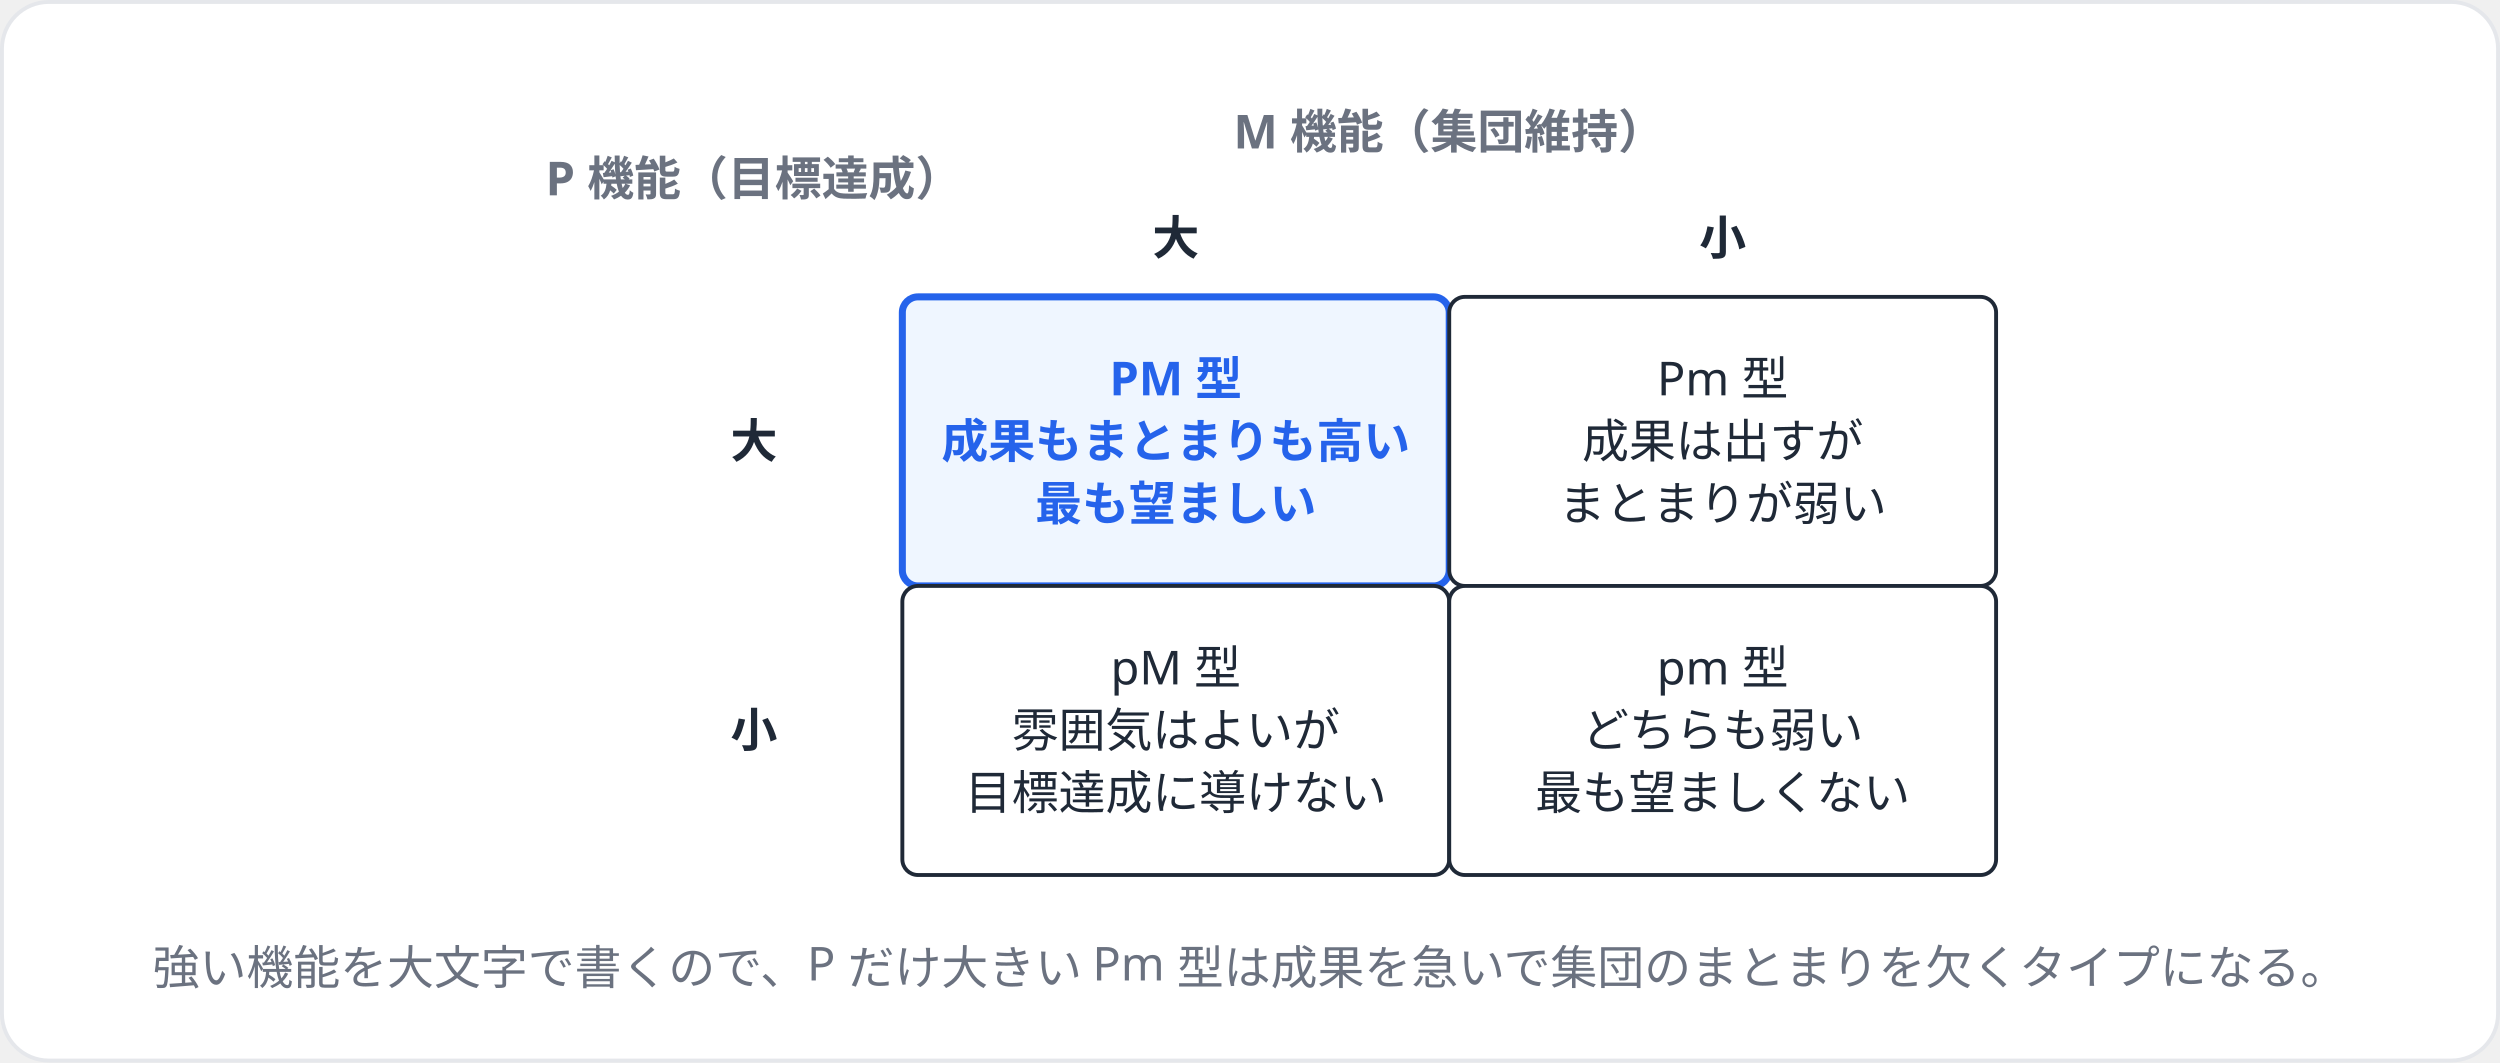
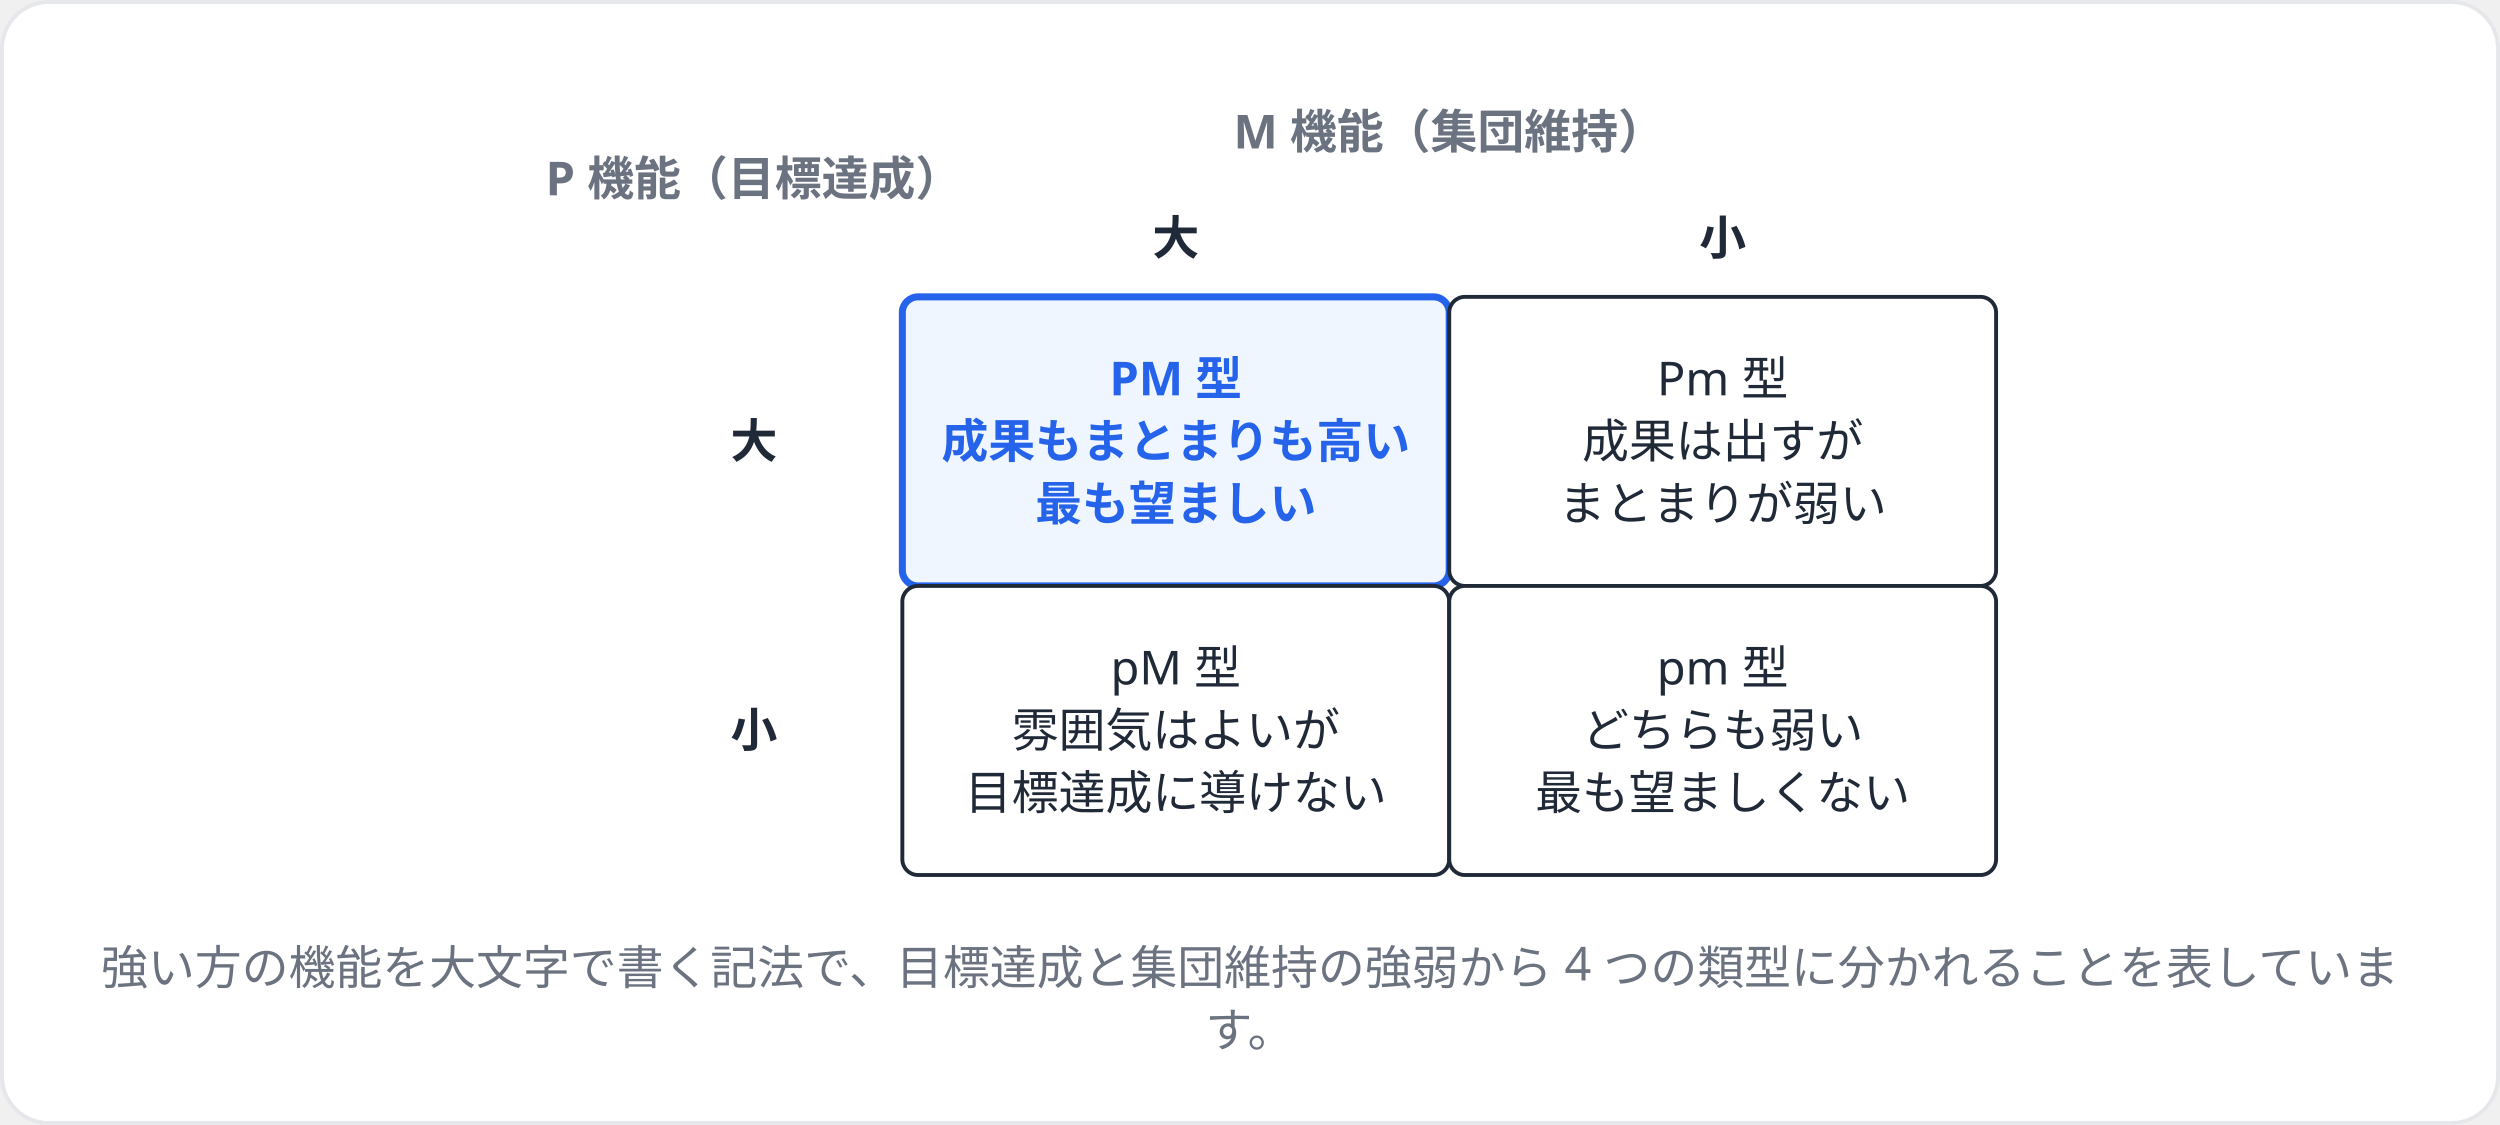
- <svg xmlns="http://www.w3.org/2000/svg" width="640" height="272" viewBox="0 0 640 272" role="img">
-   <rect x="0.5" y="0.5" width="639" height="271" rx="12" fill="#ffffff" stroke="#e5e7eb" stroke-width="1" />
+ <svg xmlns="http://www.w3.org/2000/svg" width="640" height="288" viewBox="0 0 640 288" role="img">
+   <rect x="0.5" y="0.5" width="639" height="287" rx="12" fill="#ffffff" stroke="#e5e7eb" stroke-width="1" />
  <g transform="translate(129 20)">
    <text x="242" y="18" font-family="Hiragino Sans, Hiragino Kaku Gothic ProN, Noto Sans JP, Yu Gothic, Meiryo, sans-serif" font-size="12" fill="#6b7280" text-anchor="middle" font-weight="600">M 機能（集団維持）</text>
    <text x="64" y="30" font-family="Hiragino Sans, Hiragino Kaku Gothic ProN, Noto Sans JP, Yu Gothic, Meiryo, sans-serif" font-size="12" fill="#6b7280" text-anchor="middle" font-weight="600">P 機能（目標達成）</text>
    <text x="172" y="45.2" font-family="Hiragino Sans, Hiragino Kaku Gothic ProN, Noto Sans JP, Yu Gothic, Meiryo, sans-serif" font-size="12" fill="#1f2937" text-anchor="middle" font-weight="600">大</text>
    <text x="312" y="45.2" font-family="Hiragino Sans, Hiragino Kaku Gothic ProN, Noto Sans JP, Yu Gothic, Meiryo, sans-serif" font-size="12" fill="#1f2937" text-anchor="middle" font-weight="600">小</text>
    <text x="64" y="97.2" font-family="Hiragino Sans, Hiragino Kaku Gothic ProN, Noto Sans JP, Yu Gothic, Meiryo, sans-serif" font-size="12" fill="#1f2937" text-anchor="middle" font-weight="600">大</text>
    <text x="64" y="171.2" font-family="Hiragino Sans, Hiragino Kaku Gothic ProN, Noto Sans JP, Yu Gothic, Meiryo, sans-serif" font-size="12" fill="#1f2937" text-anchor="middle" font-weight="600">小</text>
    <rect x="102" y="56" width="140" height="74" rx="4" fill="#eff6ff" stroke="#2563eb" stroke-width="1.8" />
    <text x="172" y="81.2" font-family="Hiragino Sans, Hiragino Kaku Gothic ProN, Noto Sans JP, Yu Gothic, Meiryo, sans-serif" font-size="12" fill="#2563eb" text-anchor="middle" font-weight="600">PM 型</text>
    <text x="172" y="97.2" font-family="Hiragino Sans, Hiragino Kaku Gothic ProN, Noto Sans JP, Yu Gothic, Meiryo, sans-serif" font-size="12" fill="#2563eb" text-anchor="middle" font-weight="600">成果もまとまりも高い</text>
    <text x="172" y="113.2" font-family="Hiragino Sans, Hiragino Kaku Gothic ProN, Noto Sans JP, Yu Gothic, Meiryo, sans-serif" font-size="12" fill="#2563eb" text-anchor="middle" font-weight="600">最も望ましい</text>
    <rect x="242" y="56" width="140" height="74" rx="4" fill="#ffffff" stroke="#1f2937" stroke-width="1" />
    <text x="312" y="81.2" font-family="Hiragino Sans, Hiragino Kaku Gothic ProN, Noto Sans JP, Yu Gothic, Meiryo, sans-serif" font-size="12" fill="#1f2937" text-anchor="middle">Pm 型</text>
    <text x="312" y="97.2" font-family="Hiragino Sans, Hiragino Kaku Gothic ProN, Noto Sans JP, Yu Gothic, Meiryo, sans-serif" font-size="12" fill="#1f2937" text-anchor="middle">成果は出すが</text>
    <text x="312" y="113.2" font-family="Hiragino Sans, Hiragino Kaku Gothic ProN, Noto Sans JP, Yu Gothic, Meiryo, sans-serif" font-size="12" fill="#1f2937" text-anchor="middle">まとまりが弱い</text>
    <rect x="102" y="130" width="140" height="74" rx="4" fill="#ffffff" stroke="#1f2937" stroke-width="1" />
    <text x="172" y="155.2" font-family="Hiragino Sans, Hiragino Kaku Gothic ProN, Noto Sans JP, Yu Gothic, Meiryo, sans-serif" font-size="12" fill="#1f2937" text-anchor="middle">pM 型</text>
    <text x="172" y="171.2" font-family="Hiragino Sans, Hiragino Kaku Gothic ProN, Noto Sans JP, Yu Gothic, Meiryo, sans-serif" font-size="12" fill="#1f2937" text-anchor="middle">雰囲気はよいが</text>
    <text x="172" y="187.2" font-family="Hiragino Sans, Hiragino Kaku Gothic ProN, Noto Sans JP, Yu Gothic, Meiryo, sans-serif" font-size="12" fill="#1f2937" text-anchor="middle">目標達成に導けない</text>
    <rect x="242" y="130" width="140" height="74" rx="4" fill="#ffffff" stroke="#1f2937" stroke-width="1" />
    <text x="312" y="155.2" font-family="Hiragino Sans, Hiragino Kaku Gothic ProN, Noto Sans JP, Yu Gothic, Meiryo, sans-serif" font-size="12" fill="#1f2937" text-anchor="middle">pm 型</text>
    <text x="312" y="171.2" font-family="Hiragino Sans, Hiragino Kaku Gothic ProN, Noto Sans JP, Yu Gothic, Meiryo, sans-serif" font-size="12" fill="#1f2937" text-anchor="middle">どちらも弱い</text>
    <text x="312" y="187.2" font-family="Hiragino Sans, Hiragino Kaku Gothic ProN, Noto Sans JP, Yu Gothic, Meiryo, sans-serif" font-size="12" fill="#1f2937" text-anchor="middle">最も望ましくない</text>
  </g>
-   <text x="320" y="252" font-family="Hiragino Sans, Hiragino Kaku Gothic ProN, Noto Sans JP, Yu Gothic, Meiryo, sans-serif" font-size="12" fill="#6b7280" text-anchor="middle">強い機能を大文字で書くので、P だけ大きい Pm 型は成果を急いで集団のまとまりを欠くタイプになる。</text>
+   <text x="320" y="252" font-family="Hiragino Sans, Hiragino Kaku Gothic ProN, Noto Sans JP, Yu Gothic, Meiryo, sans-serif" font-size="12" fill="#6b7280" text-anchor="middle">強い方の機能を大文字で書く記法で、目標達成と集団維持の強弱から 4 つの類型に分かれることを表していま</text>
+   <text x="320" y="268" font-family="Hiragino Sans, Hiragino Kaku Gothic ProN, Noto Sans JP, Yu Gothic, Meiryo, sans-serif" font-size="12" fill="#6b7280" text-anchor="middle">す。</text>
</svg>
